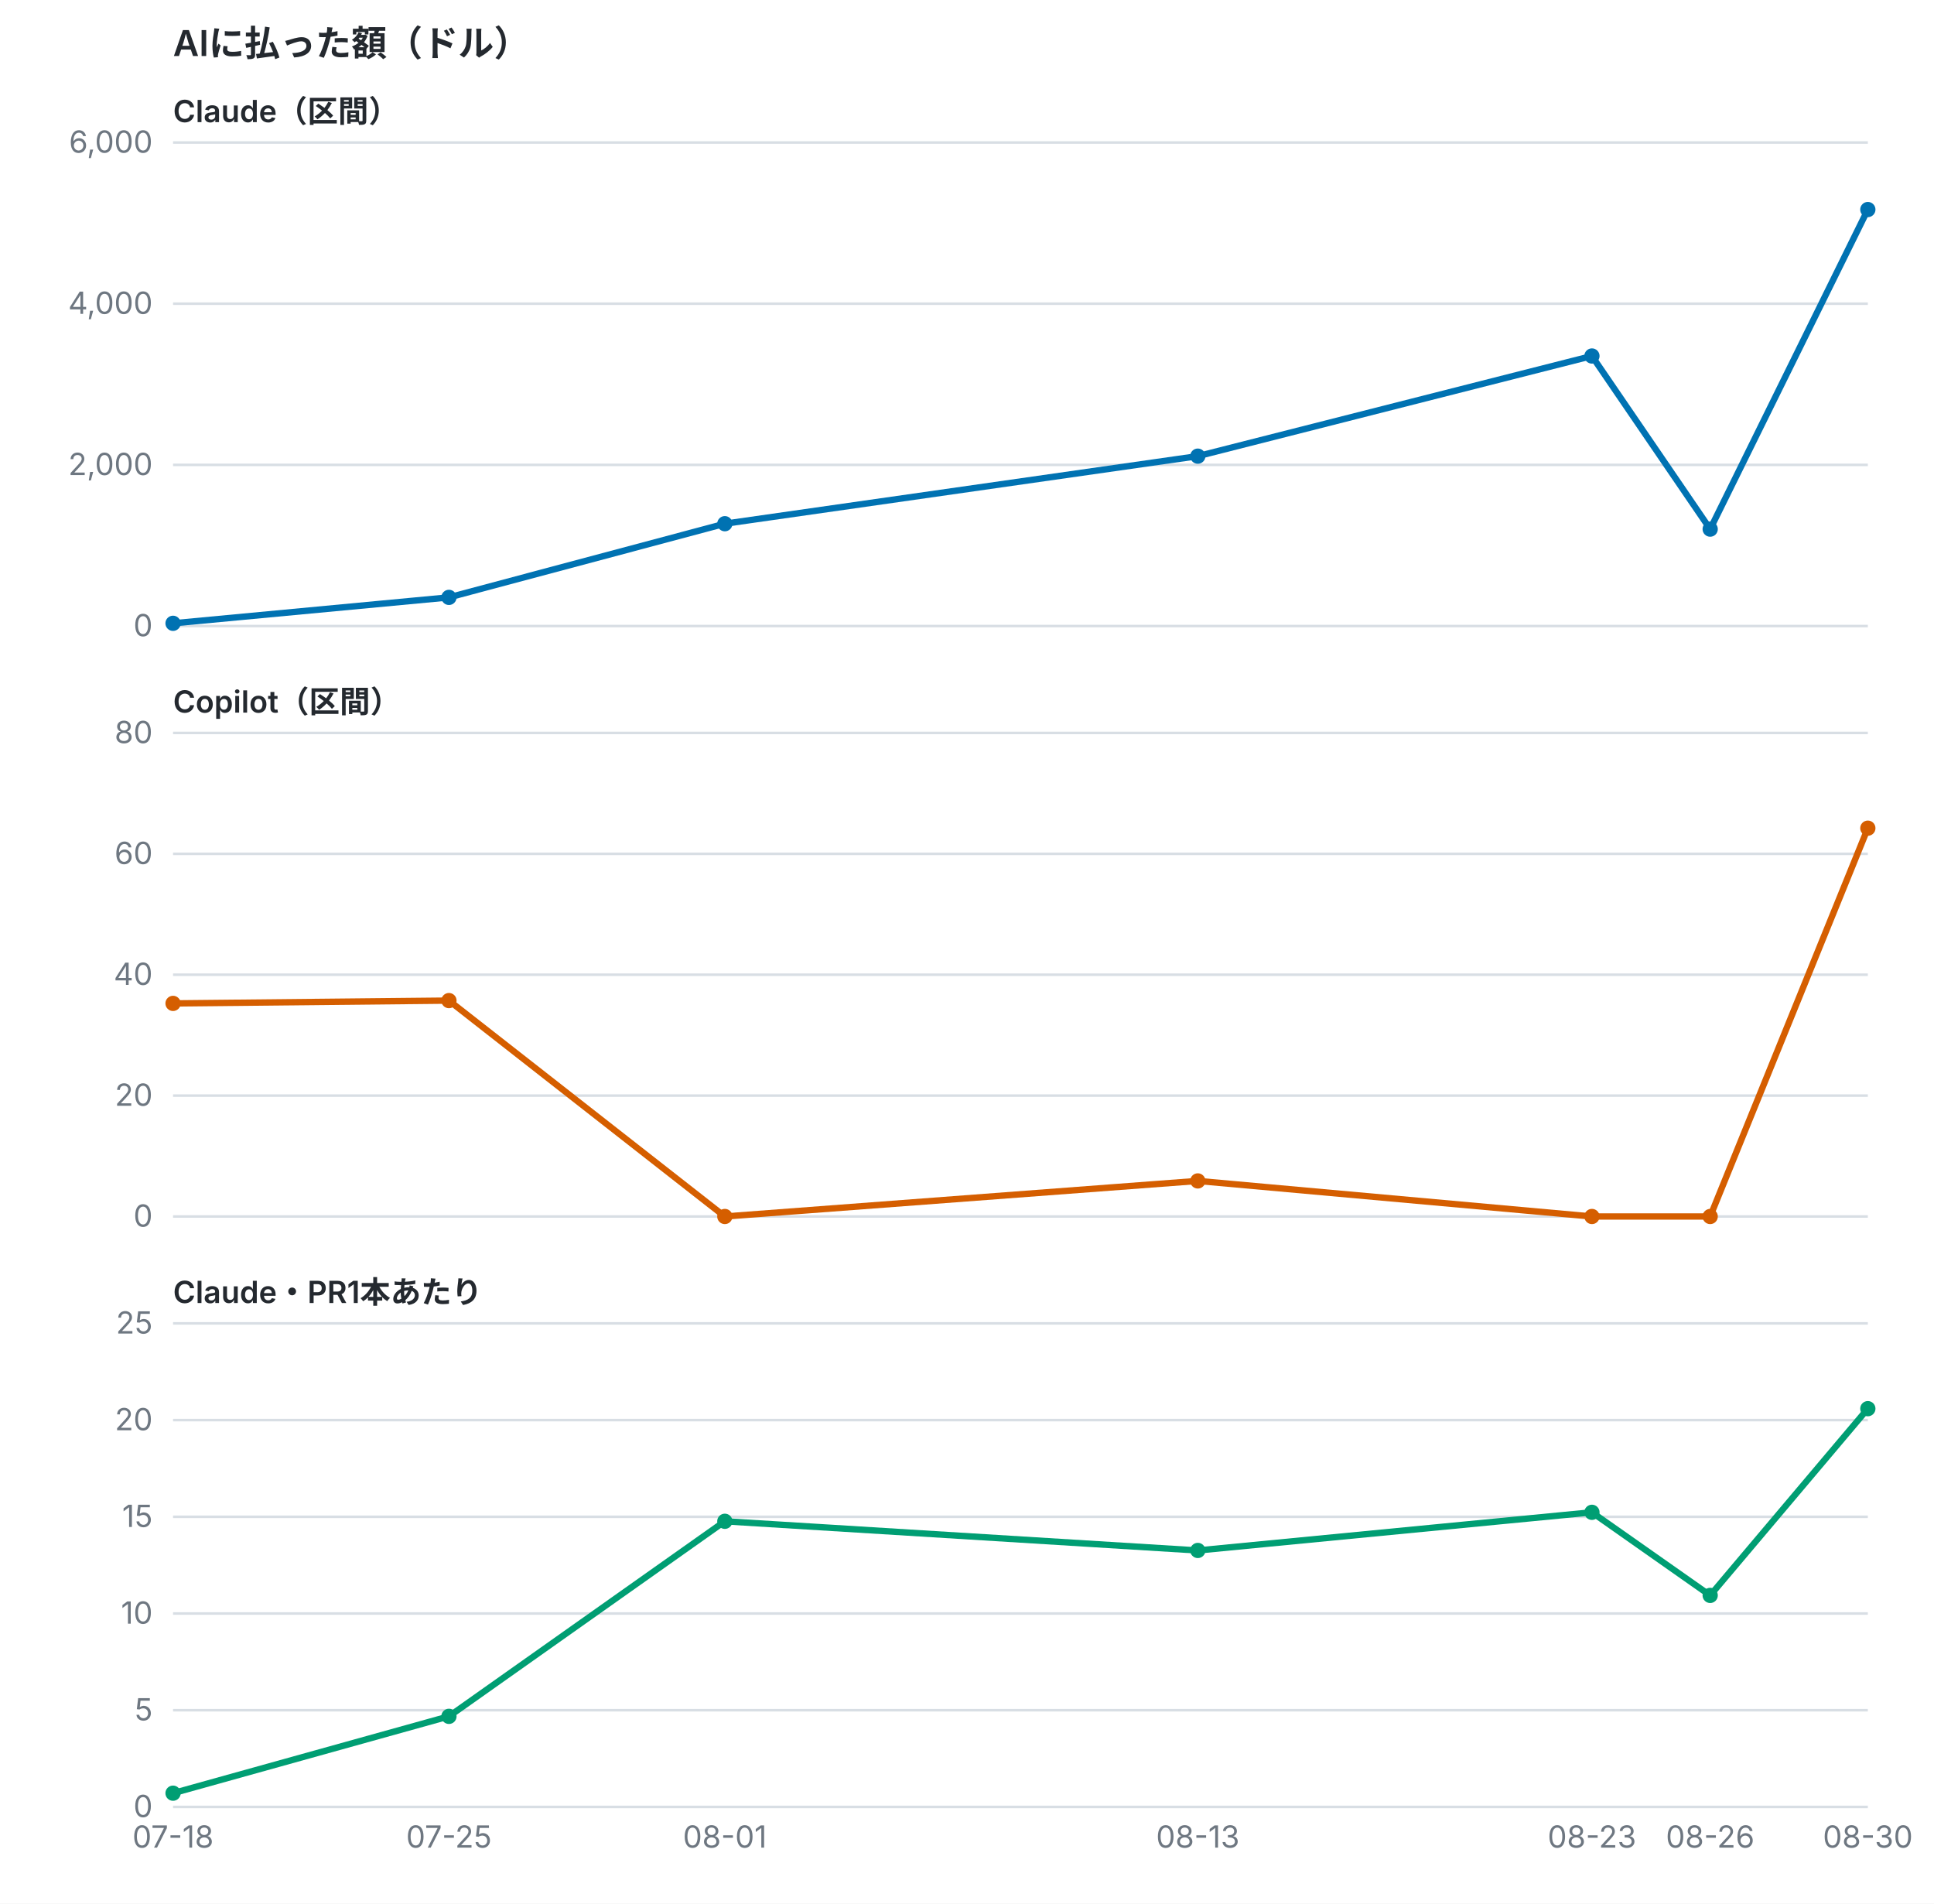
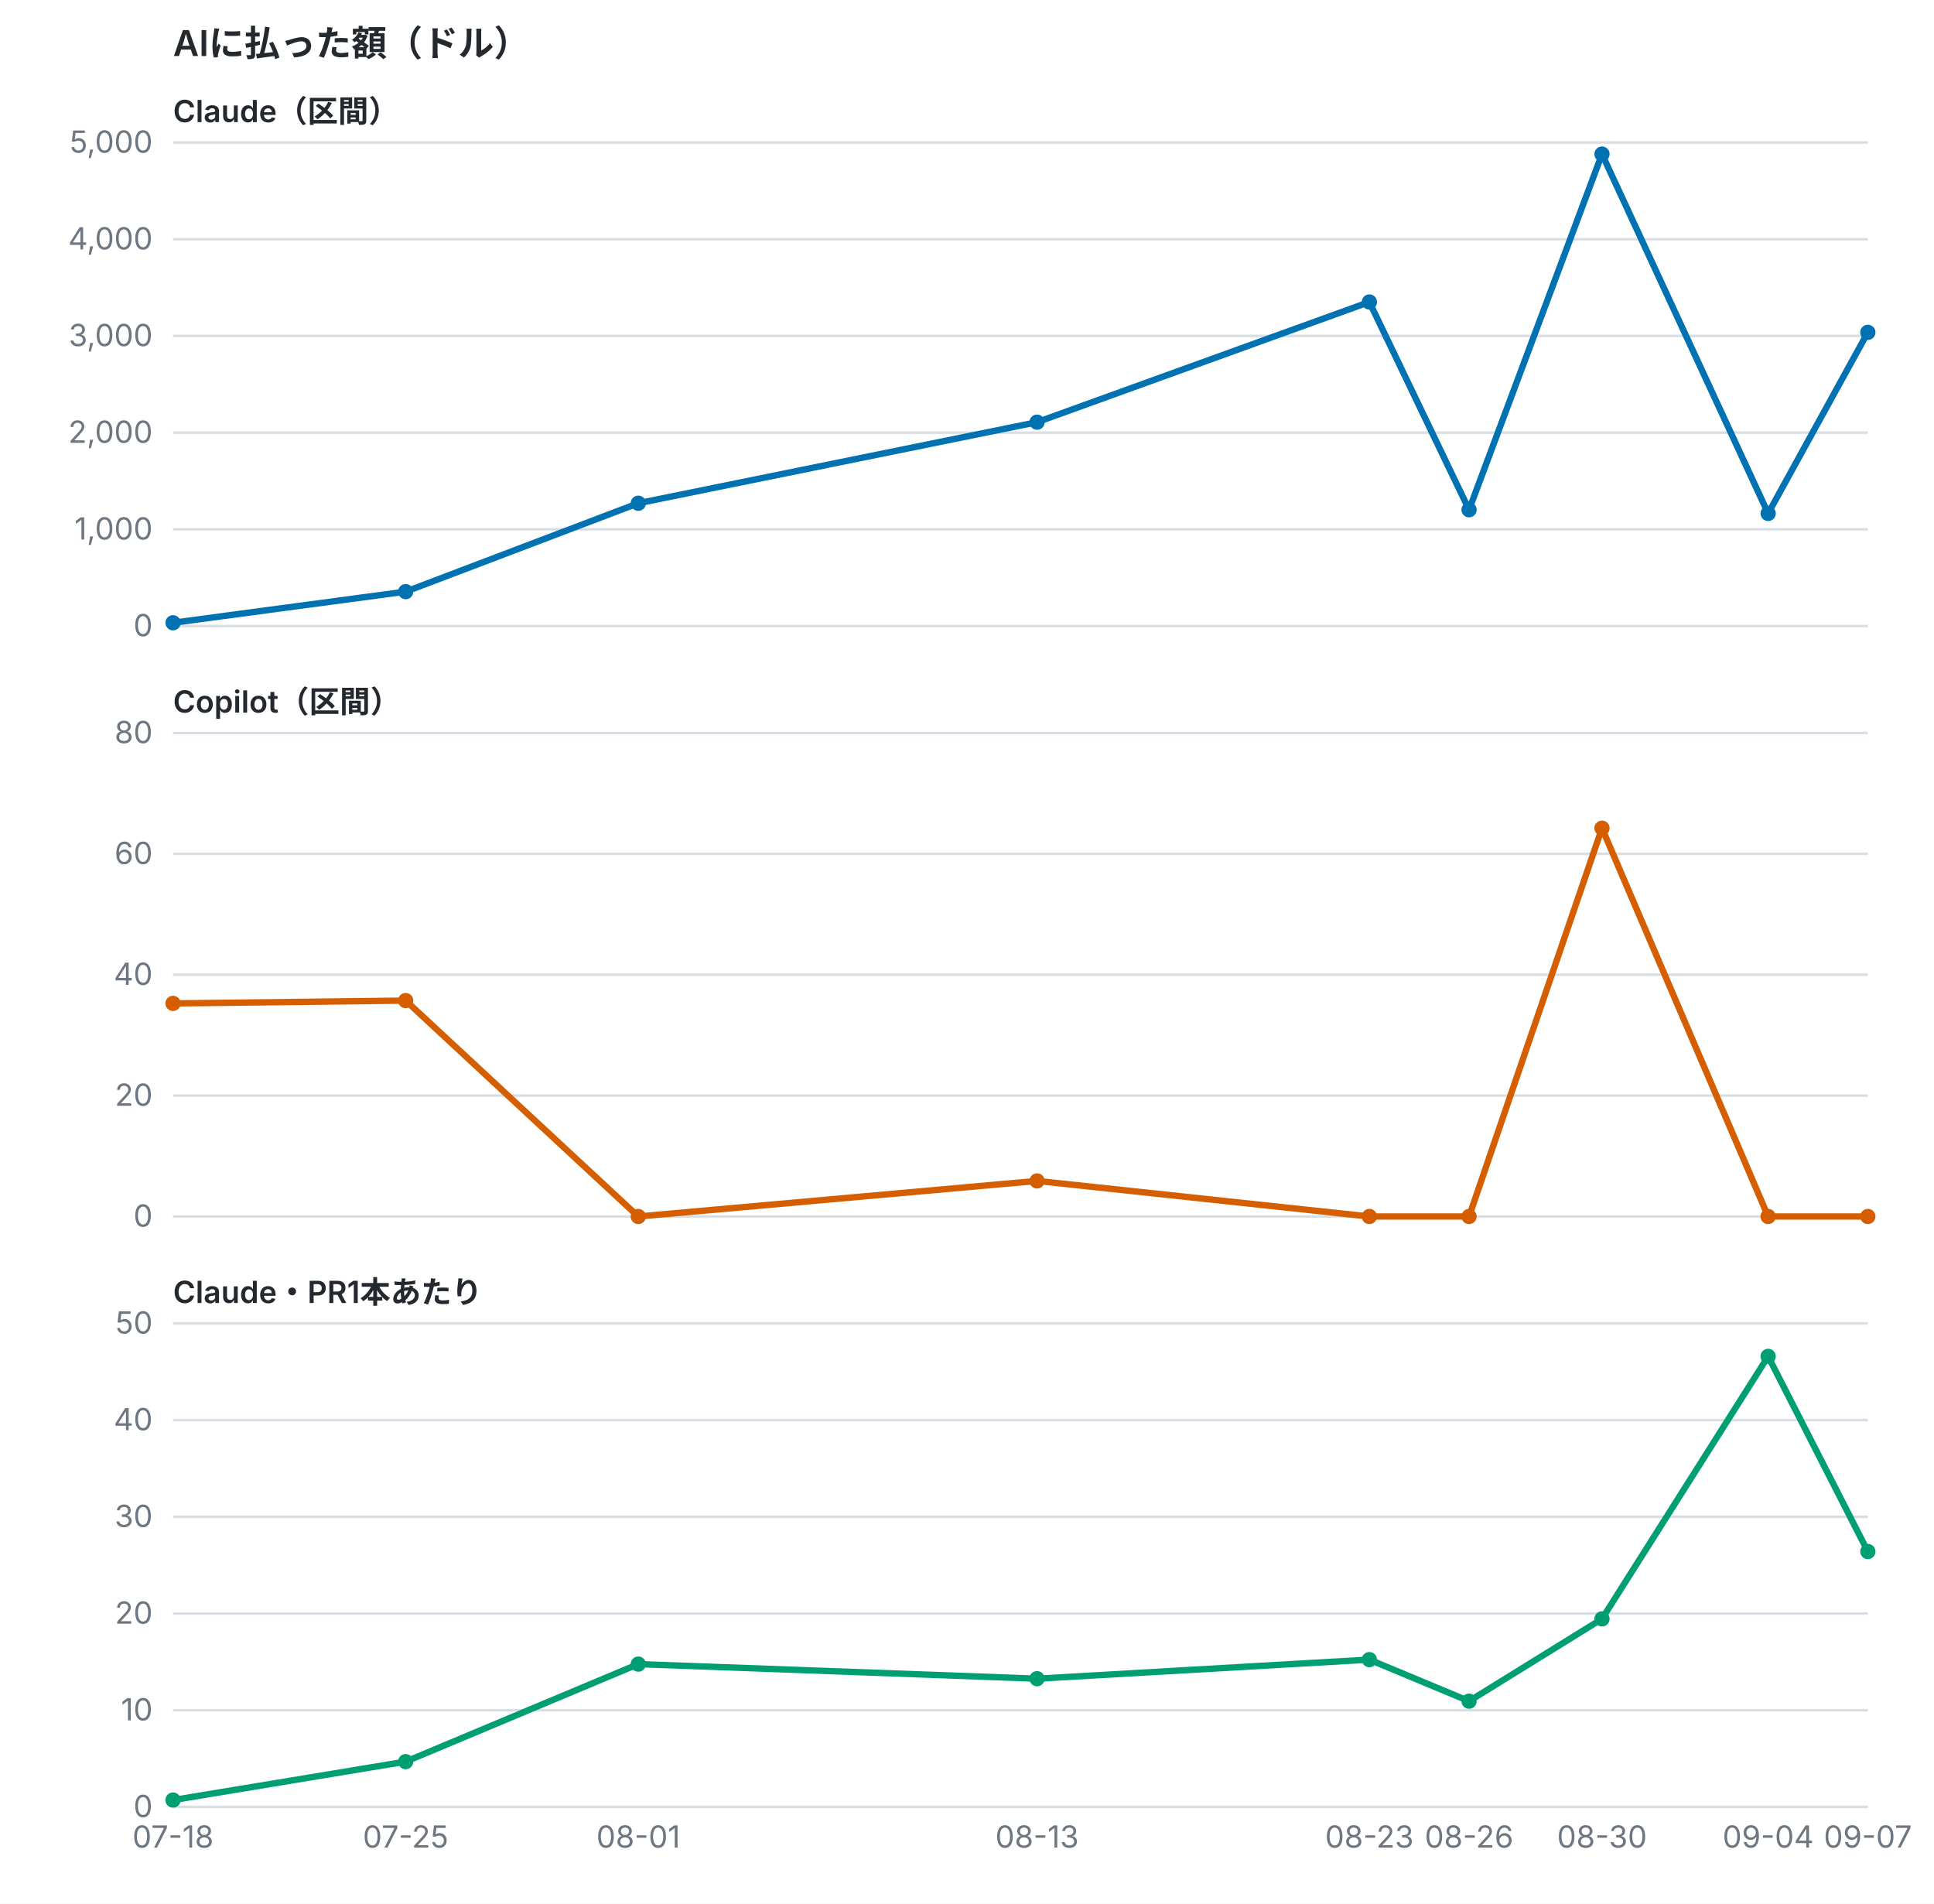
<svg xmlns="http://www.w3.org/2000/svg" width="760" height="748" viewBox="0 0 760 748" font-family="system-ui, -apple-system, 'Segoe UI', 'Hiragino Sans', 'Noto Sans JP', sans-serif" font-size="12">
  <rect width="760" height="748" fill="#ffffff" />
  <text x="68" y="22" font-size="14" font-weight="600" fill="#24292f">AIに払った額（ドル）</text>
  <line x1="68" y1="246" x2="734" y2="246" stroke="#d8dee4" />
  <text x="60" y="250" text-anchor="end" fill="#6e7781">0</text>
-   <line x1="68" y1="182.667" x2="734" y2="182.667" stroke="#d8dee4" />
-   <text x="60" y="186.667" text-anchor="end" fill="#6e7781">2,000</text>
-   <line x1="68" y1="119.333" x2="734" y2="119.333" stroke="#d8dee4" />
-   <text x="60" y="123.333" text-anchor="end" fill="#6e7781">4,000</text>
+   <line x1="68" y1="208" x2="734" y2="208" stroke="#d8dee4" />
+   <text x="60" y="212" text-anchor="end" fill="#6e7781">1,000</text>
+   <line x1="68" y1="170" x2="734" y2="170" stroke="#d8dee4" />
+   <text x="60" y="174" text-anchor="end" fill="#6e7781">2,000</text>
+   <line x1="68" y1="132" x2="734" y2="132" stroke="#d8dee4" />
+   <text x="60" y="136" text-anchor="end" fill="#6e7781">3,000</text>
+   <line x1="68" y1="94" x2="734" y2="94" stroke="#d8dee4" />
+   <text x="60" y="98" text-anchor="end" fill="#6e7781">4,000</text>
  <line x1="68" y1="56" x2="734" y2="56" stroke="#d8dee4" />
-   <text x="60" y="60" text-anchor="end" fill="#6e7781">6,000</text>
+   <text x="60" y="60" text-anchor="end" fill="#6e7781">5,000</text>
  <text x="68" y="48" fill="#24292f" font-weight="600">Claude（区間）</text>
-   <polyline points="68,244.92 176.419,234.73 284.837,205.782 470.698,179.237 625.581,139.886 672.047,207.907 734,82.34" fill="none" stroke="#0072B2" stroke-width="2.5" stroke-linejoin="round" />
-   <circle cx="68" cy="244.92" r="3" fill="#0072B2" />
-   <circle cx="176.419" cy="234.73" r="3" fill="#0072B2" />
-   <circle cx="284.837" cy="205.782" r="3" fill="#0072B2" />
-   <circle cx="470.698" cy="179.237" r="3" fill="#0072B2" />
-   <circle cx="625.581" cy="139.886" r="3" fill="#0072B2" />
-   <circle cx="672.047" cy="207.907" r="3" fill="#0072B2" />
-   <circle cx="734" cy="82.34" r="3" fill="#0072B2" />
+   <polyline points="68,244.704 159.412,232.476 250.824,197.738 407.529,165.885 538.118,118.663 577.294,200.288 629.529,60.548 694.824,201.741 734,130.588" fill="none" stroke="#0072B2" stroke-width="2.5" stroke-linejoin="round" />
+   <circle cx="68" cy="244.704" r="3" fill="#0072B2" />
+   <circle cx="159.412" cy="232.476" r="3" fill="#0072B2" />
+   <circle cx="250.824" cy="197.738" r="3" fill="#0072B2" />
+   <circle cx="407.529" cy="165.885" r="3" fill="#0072B2" />
+   <circle cx="538.118" cy="118.663" r="3" fill="#0072B2" />
+   <circle cx="577.294" cy="200.288" r="3" fill="#0072B2" />
+   <circle cx="629.529" cy="60.548" r="3" fill="#0072B2" />
+   <circle cx="694.824" cy="201.741" r="3" fill="#0072B2" />
+   <circle cx="734" cy="130.588" r="3" fill="#0072B2" />
  <line x1="68" y1="478" x2="734" y2="478" stroke="#d8dee4" />
  <text x="60" y="482" text-anchor="end" fill="#6e7781">0</text>
  <line x1="68" y1="430.5" x2="734" y2="430.5" stroke="#d8dee4" />
  <text x="60" y="434.5" text-anchor="end" fill="#6e7781">20</text>
  <line x1="68" y1="383" x2="734" y2="383" stroke="#d8dee4" />
  <text x="60" y="387" text-anchor="end" fill="#6e7781">40</text>
  <line x1="68" y1="335.5" x2="734" y2="335.5" stroke="#d8dee4" />
  <text x="60" y="339.5" text-anchor="end" fill="#6e7781">60</text>
  <line x1="68" y1="288" x2="734" y2="288" stroke="#d8dee4" />
  <text x="60" y="292" text-anchor="end" fill="#6e7781">80</text>
  <text x="68" y="280" fill="#24292f" font-weight="600">Copilot（区間）</text>
-   <polyline points="68,394.271 176.419,393.167 284.837,478 470.698,464.026 625.581,478 672.047,478 734,325.422" fill="none" stroke="#D55E00" stroke-width="2.5" stroke-linejoin="round" />
+   <polyline points="68,394.271 159.412,393.167 250.824,478 407.529,464.026 538.118,478 577.294,478 629.529,325.422 694.824,478 734,478" fill="none" stroke="#D55E00" stroke-width="2.5" stroke-linejoin="round" />
  <circle cx="68" cy="394.271" r="3" fill="#D55E00" />
-   <circle cx="176.419" cy="393.167" r="3" fill="#D55E00" />
-   <circle cx="284.837" cy="478" r="3" fill="#D55E00" />
-   <circle cx="470.698" cy="464.026" r="3" fill="#D55E00" />
-   <circle cx="625.581" cy="478" r="3" fill="#D55E00" />
-   <circle cx="672.047" cy="478" r="3" fill="#D55E00" />
-   <circle cx="734" cy="325.422" r="3" fill="#D55E00" />
+   <circle cx="159.412" cy="393.167" r="3" fill="#D55E00" />
+   <circle cx="250.824" cy="478" r="3" fill="#D55E00" />
+   <circle cx="407.529" cy="464.026" r="3" fill="#D55E00" />
+   <circle cx="538.118" cy="478" r="3" fill="#D55E00" />
+   <circle cx="577.294" cy="478" r="3" fill="#D55E00" />
+   <circle cx="629.529" cy="325.422" r="3" fill="#D55E00" />
+   <circle cx="694.824" cy="478" r="3" fill="#D55E00" />
+   <circle cx="734" cy="478" r="3" fill="#D55E00" />
  <line x1="68" y1="710" x2="734" y2="710" stroke="#d8dee4" />
  <text x="60" y="714" text-anchor="end" fill="#6e7781">0</text>
  <line x1="68" y1="672" x2="734" y2="672" stroke="#d8dee4" />
-   <text x="60" y="676" text-anchor="end" fill="#6e7781">5</text>
+   <text x="60" y="676" text-anchor="end" fill="#6e7781">10</text>
  <line x1="68" y1="634" x2="734" y2="634" stroke="#d8dee4" />
-   <text x="60" y="638" text-anchor="end" fill="#6e7781">10</text>
+   <text x="60" y="638" text-anchor="end" fill="#6e7781">20</text>
  <line x1="68" y1="596" x2="734" y2="596" stroke="#d8dee4" />
-   <text x="60" y="600" text-anchor="end" fill="#6e7781">15</text>
+   <text x="60" y="600" text-anchor="end" fill="#6e7781">30</text>
  <line x1="68" y1="558" x2="734" y2="558" stroke="#d8dee4" />
-   <text x="60" y="562" text-anchor="end" fill="#6e7781">20</text>
+   <text x="60" y="562" text-anchor="end" fill="#6e7781">40</text>
  <line x1="68" y1="520" x2="734" y2="520" stroke="#d8dee4" />
-   <text x="60" y="524" text-anchor="end" fill="#6e7781">25</text>
+   <text x="60" y="524" text-anchor="end" fill="#6e7781">50</text>
  <text x="68" y="512" fill="#24292f" font-weight="600">Claude・PR1本あたり</text>
-   <polyline points="68,704.602 176.419,674.411 284.837,597.763 470.698,609.226 625.581,594.239 672.047,626.887 734,553.513" fill="none" stroke="#009E73" stroke-width="2.5" stroke-linejoin="round" />
-   <circle cx="68" cy="704.602" r="3" fill="#009E73" />
-   <circle cx="176.419" cy="674.411" r="3" fill="#009E73" />
-   <circle cx="284.837" cy="597.763" r="3" fill="#009E73" />
-   <circle cx="470.698" cy="609.226" r="3" fill="#009E73" />
-   <circle cx="625.581" cy="594.239" r="3" fill="#009E73" />
-   <circle cx="672.047" cy="626.887" r="3" fill="#009E73" />
-   <circle cx="734" cy="553.513" r="3" fill="#009E73" />
+   <polyline points="68,707.301 159.412,692.206 250.824,653.882 407.529,659.613 538.118,652.12 577.294,668.443 629.529,636.115 694.824,532.963 734,609.642" fill="none" stroke="#009E73" stroke-width="2.5" stroke-linejoin="round" />
+   <circle cx="68" cy="707.301" r="3" fill="#009E73" />
+   <circle cx="159.412" cy="692.206" r="3" fill="#009E73" />
+   <circle cx="250.824" cy="653.882" r="3" fill="#009E73" />
+   <circle cx="407.529" cy="659.613" r="3" fill="#009E73" />
+   <circle cx="538.118" cy="652.12" r="3" fill="#009E73" />
+   <circle cx="577.294" cy="668.443" r="3" fill="#009E73" />
+   <circle cx="629.529" cy="636.115" r="3" fill="#009E73" />
+   <circle cx="694.824" cy="532.963" r="3" fill="#009E73" />
+   <circle cx="734" cy="609.642" r="3" fill="#009E73" />
  <text x="68" y="726" text-anchor="middle" fill="#6e7781">07-18</text>
-   <text x="176.419" y="726" text-anchor="middle" fill="#6e7781">07-25</text>
-   <text x="284.837" y="726" text-anchor="middle" fill="#6e7781">08-01</text>
-   <text x="470.698" y="726" text-anchor="middle" fill="#6e7781">08-13</text>
-   <text x="625.581" y="726" text-anchor="middle" fill="#6e7781">08-23</text>
-   <text x="672.047" y="726" text-anchor="middle" fill="#6e7781">08-26</text>
-   <text x="734" y="726" text-anchor="middle" fill="#6e7781">08-30</text>
+   <text x="159.412" y="726" text-anchor="middle" fill="#6e7781">07-25</text>
+   <text x="250.824" y="726" text-anchor="middle" fill="#6e7781">08-01</text>
+   <text x="407.529" y="726" text-anchor="middle" fill="#6e7781">08-13</text>
+   <text x="538.118" y="726" text-anchor="middle" fill="#6e7781">08-23</text>
+   <text x="577.294" y="726" text-anchor="middle" fill="#6e7781">08-26</text>
+   <text x="629.529" y="726" text-anchor="middle" fill="#6e7781">08-30</text>
+   <text x="694.824" y="726" text-anchor="middle" fill="#6e7781">09-04</text>
+   <text x="734" y="726" text-anchor="middle" fill="#6e7781">09-07</text>
</svg>
